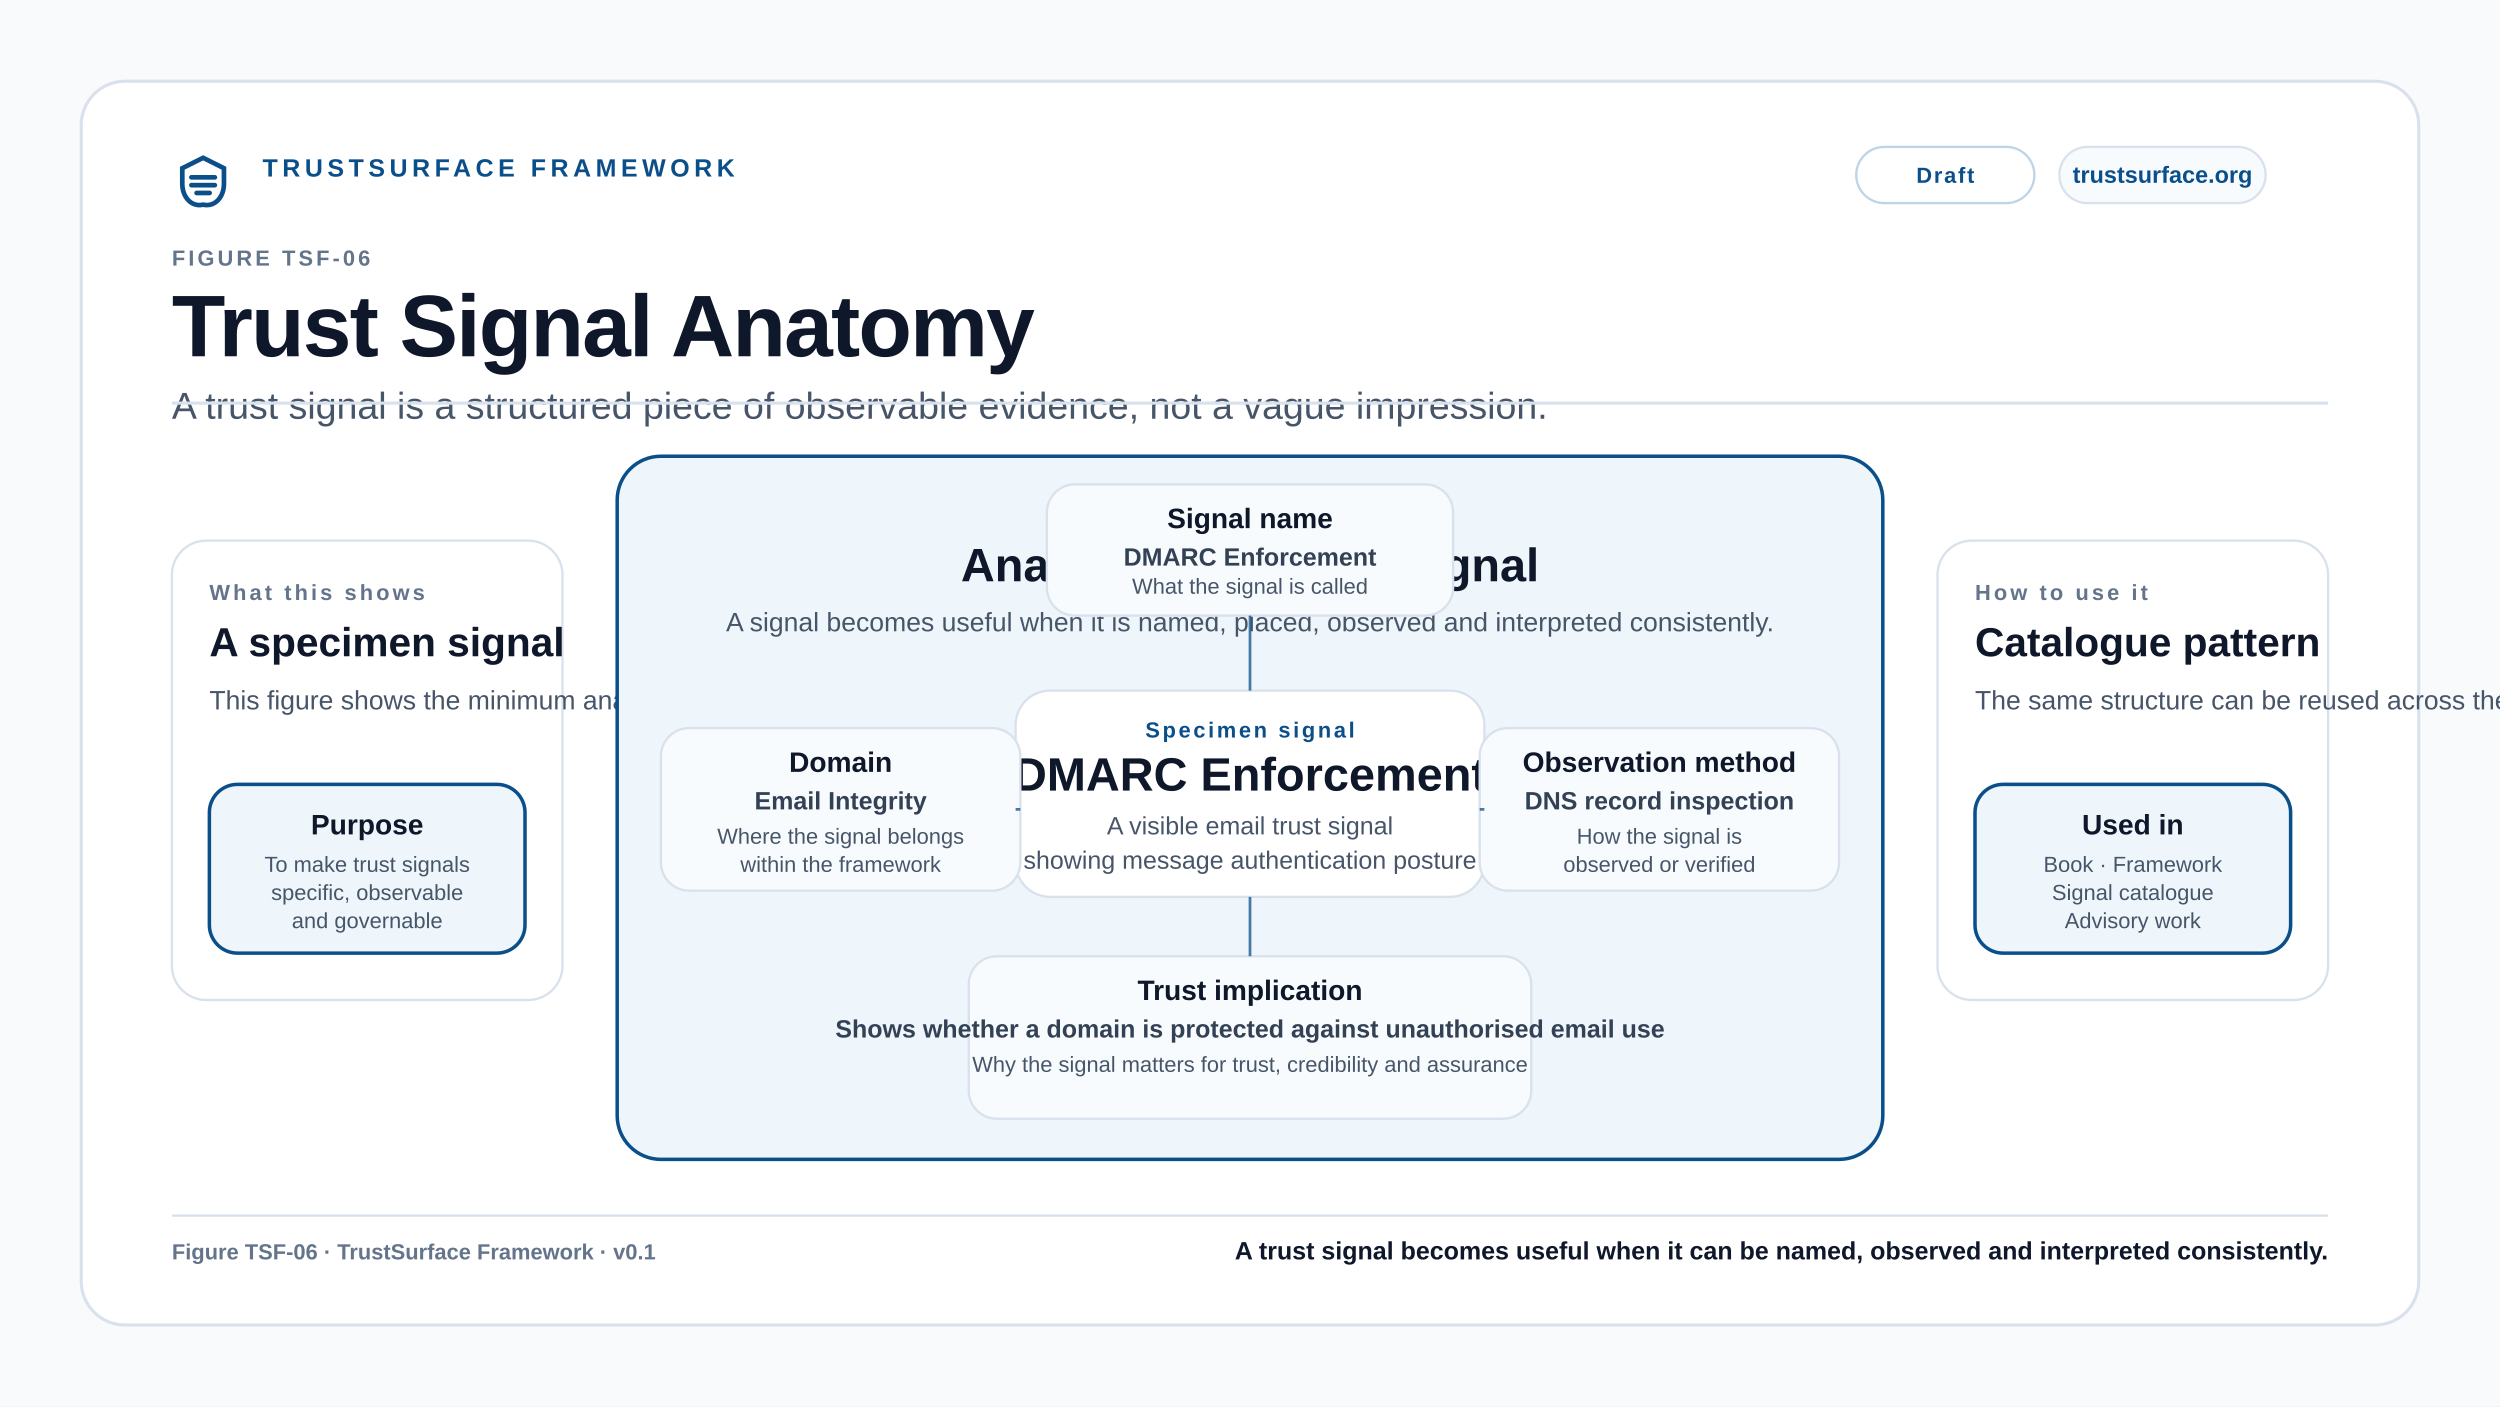
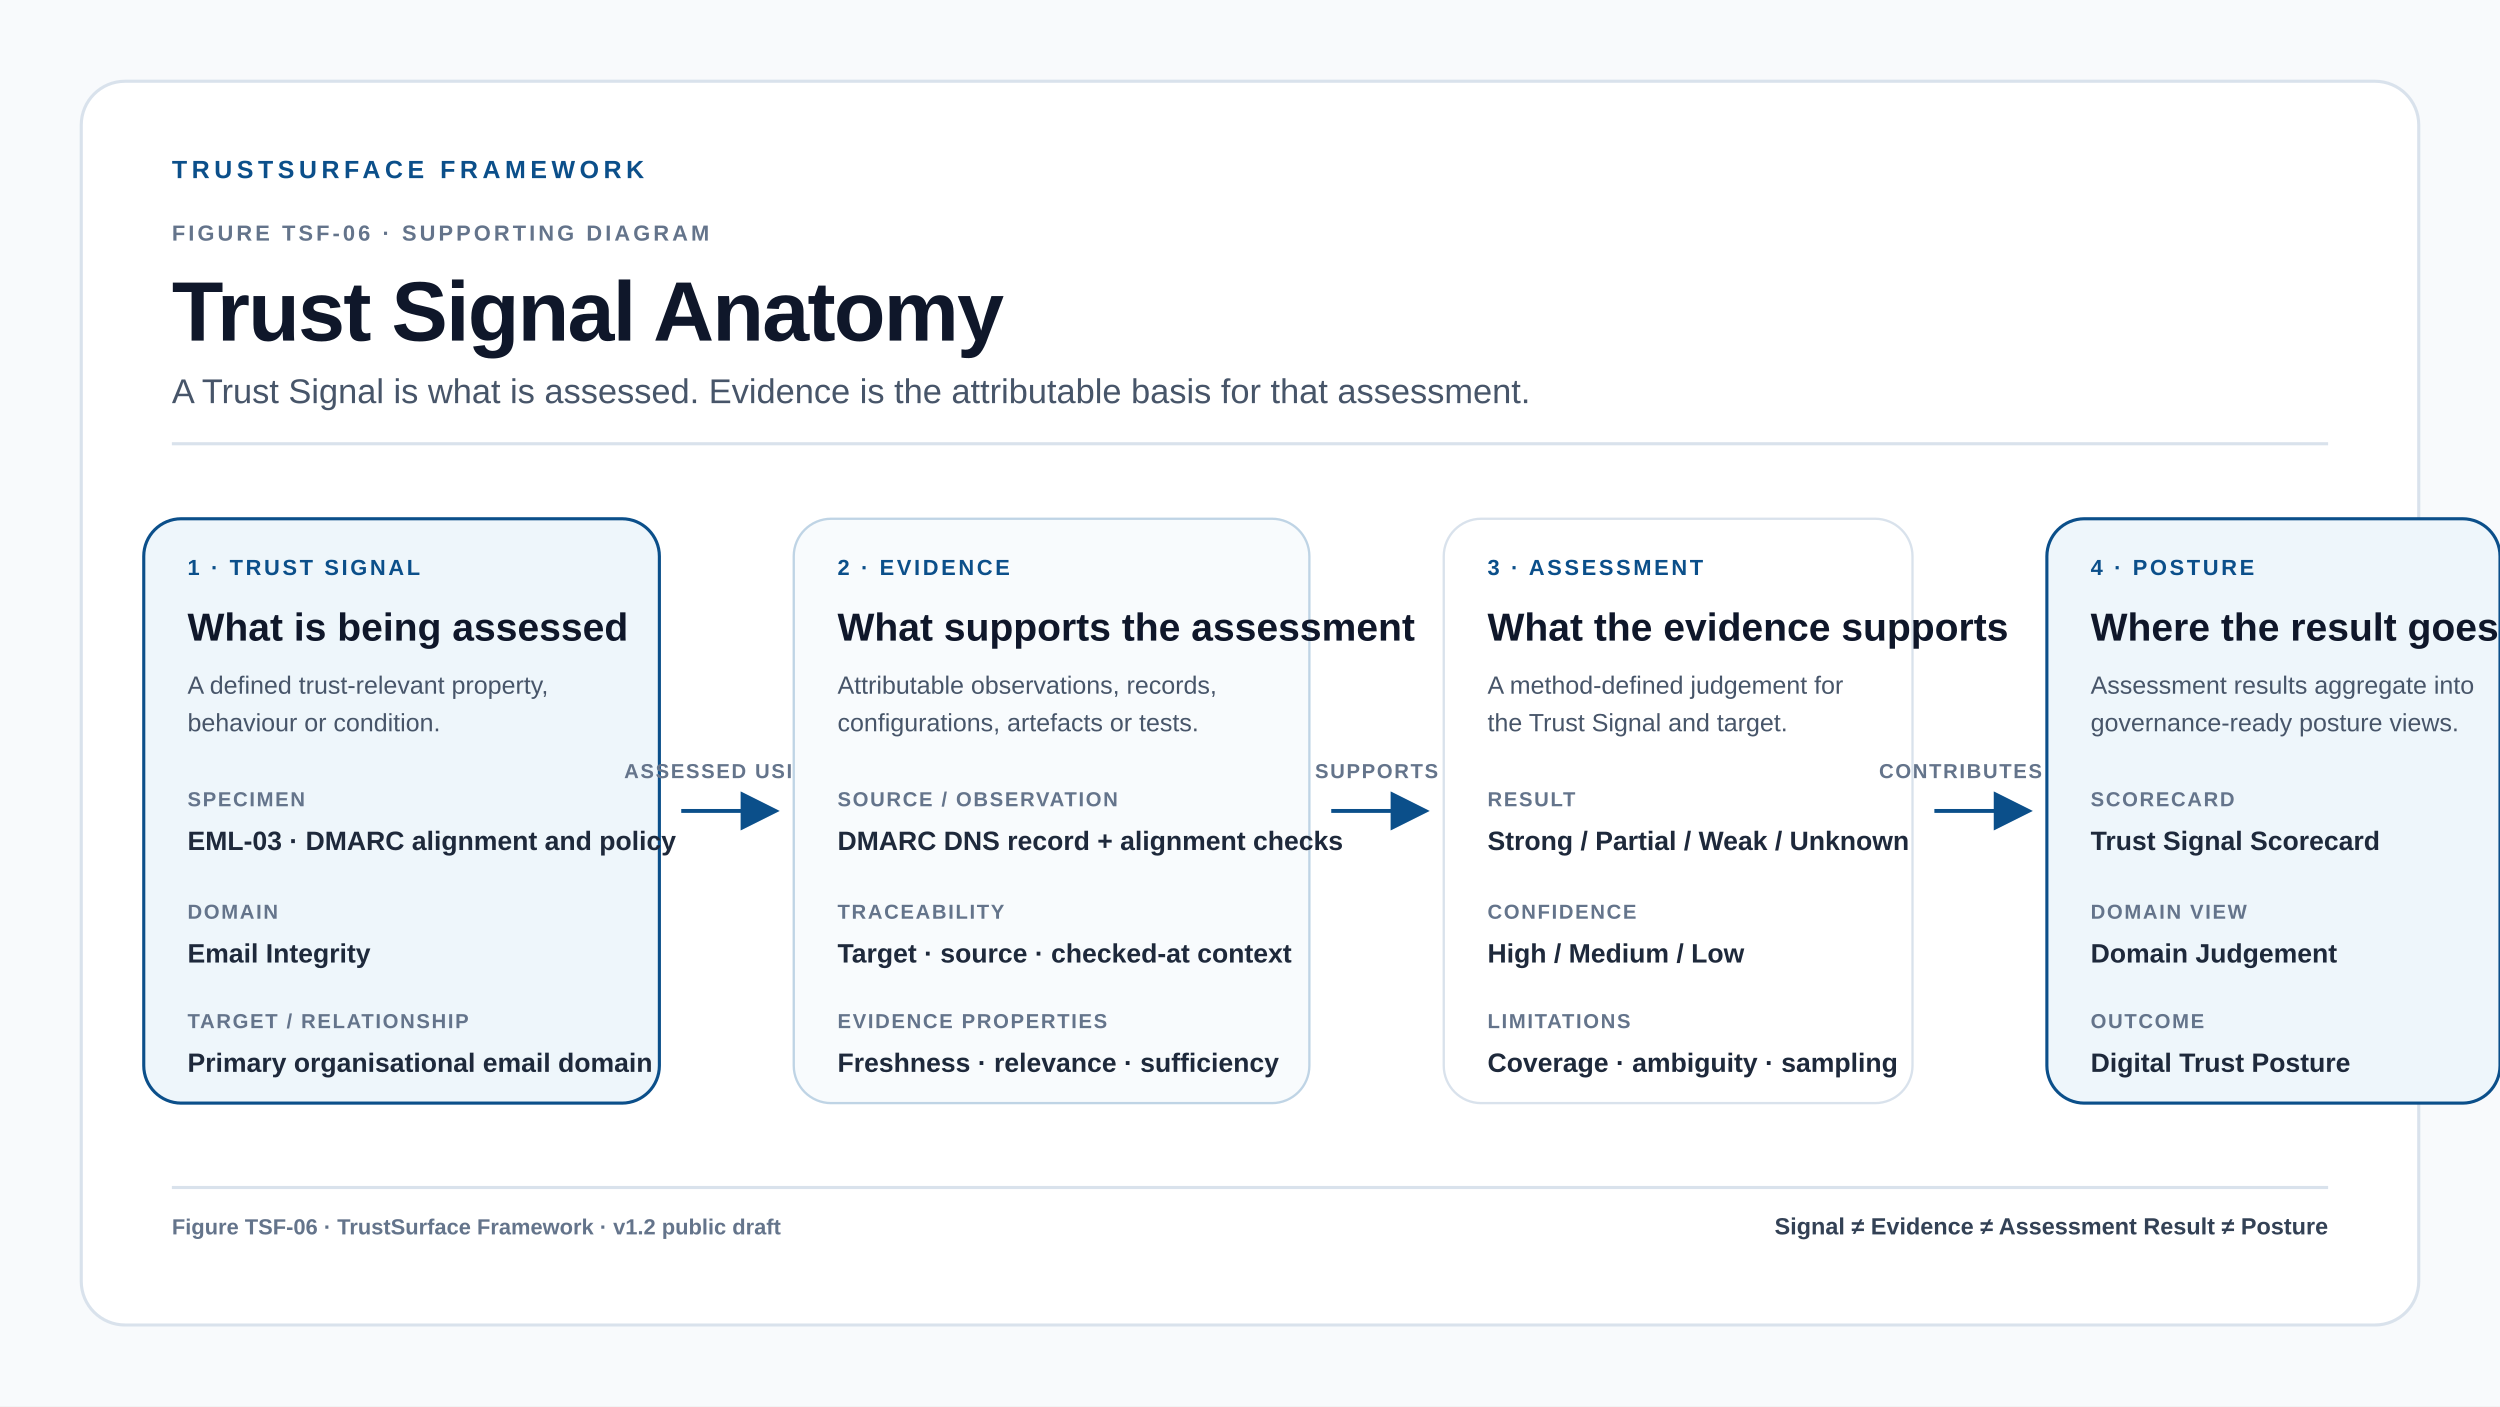
<svg xmlns="http://www.w3.org/2000/svg" width="1600" height="900" viewBox="0 0 1600 900" fill="none" role="img" aria-labelledby="title desc">
  <defs>
    <style>
      text { font-family: Poppins, Arial, sans-serif; fill: #0f172a; }
- 
      .bg { fill: #f8fafc; }
      .frame { fill: #ffffff; stroke: #d9e2ec; stroke-width: 2; }
      .rule { stroke: #d9e2ec; stroke-width: 2; }
-       .footer-rule { stroke: #d9e2ec; stroke-width: 1.5; }
- 
-       .pill { fill: #ffffff; stroke: #bfd4e5; stroke-width: 1.5; }
-       .site-pill { fill: #f8fbfd; stroke: #d9e2ec; stroke-width: 1.5; }
- 
      .panel { fill: #ffffff; stroke: #d9e2ec; stroke-width: 1.5; }
-       .panel-soft { fill: #f8fbfd; stroke: #d9e2ec; stroke-width: 1.5; }
-       .panel-accent { fill: #eef6fb; stroke: #0b4f8a; stroke-width: 2.25; }
- 
-       .connector { stroke: #cbd5e1; stroke-width: 1.5; fill: none; }
-       .connector-accent { stroke: #0b4f8a; stroke-width: 1.75; fill: none; opacity: 0.75; }
- 
-       .logo-mark { color: #0b4f8a; }
-       .bullet { fill: #0b4f8a; }
- 
-       .kicker {
-         font-size: 16px;
-         font-weight: 700;
-         letter-spacing: 0.18em;
-         text-transform: uppercase;
-         fill: #0b4f8a;
-       }
- 
-       .figure-id {
-         font-size: 14px;
-         font-weight: 700;
-         letter-spacing: 0.14em;
-         text-transform: uppercase;
-         fill: #64748b;
-       }
- 
-       .title-text {
-         font-size: 56px;
-         font-weight: 700;
-         letter-spacing: -0.02em;
-       }
- 
-       .subtitle-text {
-         font-size: 24px;
-         font-weight: 500;
-         fill: #475569;
-       }
- 
-       .status-text {
-         font-size: 14px;
-         font-weight: 700;
-         letter-spacing: 0.08em;
-         text-transform: uppercase;
-         fill: #0b4f8a;
-       }
- 
-       .site-link {
-         font-size: 15px;
-         font-weight: 600;
-         fill: #0b4f8a;
-       }
- 
-       .section-label {
-         font-size: 14px;
-         font-weight: 700;
-         letter-spacing: 0.14em;
-         text-transform: uppercase;
-         fill: #64748b;
-       }
- 
-       .section-label-accent {
-         font-size: 14px;
-         font-weight: 700;
-         letter-spacing: 0.14em;
-         text-transform: uppercase;
-         fill: #0b4f8a;
-       }
- 
-       .panel-title {
-         font-size: 26px;
-         font-weight: 700;
-       }
- 
-       .panel-copy {
-         font-size: 17px;
-         font-weight: 500;
-         fill: #475569;
-       }
- 
-       .attribute-title {
-         font-size: 18px;
-         font-weight: 700;
-       }
- 
-       .attribute-copy {
-         font-size: 14px;
-         font-weight: 500;
-         fill: #475569;
-       }
- 
-       .core-label {
-         font-size: 14px;
-         font-weight: 700;
-         letter-spacing: 0.12em;
-         text-transform: uppercase;
-         fill: #0b4f8a;
-       }
- 
-       .core-title {
-         font-size: 30px;
-         font-weight: 700;
-       }
- 
-       .core-copy {
-         font-size: 16px;
-         font-weight: 500;
-         fill: #475569;
-       }
- 
-       .value-text {
-         font-size: 16px;
-         font-weight: 600;
-         fill: #334155;
-       }
- 
-       .footer-meta {
-         font-size: 14px;
-         font-weight: 600;
-         fill: #64748b;
-       }
- 
-       .footer-statement {
-         font-size: 16px;
-         font-weight: 600;
-       }
+       .panel-accent { fill: #eef6fb; stroke: #0b4f8a; stroke-width: 2; }
+       .panel-soft { fill: #f8fbfd; stroke: #bfd4e5; stroke-width: 1.5; }
+       .arrow { stroke: #0b4f8a; stroke-width: 2.5; fill: none; marker-end: url(#arrowhead); }
+       .kicker { font-size: 16px; font-weight: 700; letter-spacing: 0.18em; fill: #0b4f8a; }
+       .figure-id { font-size: 14px; font-weight: 700; letter-spacing: 0.14em; fill: #64748b; }
+       .title-text { font-size: 54px; font-weight: 700; letter-spacing: -0.02em; }
+       .subtitle { font-size: 22px; font-weight: 500; fill: #475569; }
+       .step { font-size: 14px; font-weight: 700; letter-spacing: 0.12em; fill: #0b4f8a; }
+       .panel-title { font-size: 25px; font-weight: 700; }
+       .copy { font-size: 16px; font-weight: 500; fill: #475569; }
+       .label { font-size: 13px; font-weight: 700; letter-spacing: 0.08em; fill: #64748b; }
+       .value { font-size: 17px; font-weight: 600; fill: #1e293b; }
+       .footer { font-size: 14px; font-weight: 600; fill: #64748b; }
+       .footer-strong { font-size: 15px; font-weight: 600; fill: #334155; }
    </style>
-     <symbol id="ts-mark" viewBox="0 0 24 24">
-       <path d="M12 3l8 4v6c0 5-3.4 9-8 8-4.6 1-8-3-8-8V7l8-4z" stroke="currentColor" stroke-width="1.8" />
-       <path d="M7.5 10.5h9M7.5 13.5h9M9.5 16.5h5" stroke="currentColor" stroke-width="1.8" stroke-linecap="round" />
-     </symbol>
+     <marker id="arrowhead" markerWidth="10" markerHeight="10" refX="8" refY="5" orient="auto">
+       <path d="M0 0 L10 5 L0 10 Z" fill="#0b4f8a" />
+     </marker>
  </defs>
-   <rect x="0" y="0" width="1600" height="900" class="bg" />
+   <rect width="1600" height="900" class="bg" />
  <rect x="52" y="52" width="1496" height="796" rx="28" class="frame" />
  <g transform="translate(110 96)">
-     <use href="#ts-mark" x="0" y="0" width="40" height="40" class="logo-mark" />
-     <text x="58" y="17" class="kicker">TRUSTSURFACE FRAMEWORK</text>
-     <text x="0" y="74" class="figure-id">FIGURE TSF-06</text>
-     <text x="0" y="132" class="title-text">Trust Signal Anatomy</text>
-     <text x="0" y="172" class="subtitle-text">A trust signal is a structured piece of observable evidence, not a vague impression.</text>
+     <text x="0" y="18" class="kicker">TRUSTSURFACE FRAMEWORK</text>
+     <text x="0" y="58" class="figure-id">FIGURE TSF-06 · SUPPORTING DIAGRAM</text>
+     <text x="0" y="122" class="title-text">Trust Signal Anatomy</text>
+     <text x="0" y="162" class="subtitle">A Trust Signal is what is assessed. Evidence is the attributable basis for that assessment.</text>
  </g>
-   <g transform="translate(1188 94)">
-     <rect x="0" y="0" width="114" height="36" rx="18" class="pill" />
-     <text x="57" y="23" text-anchor="middle" class="status-text">Draft</text>
+   <line x1="110" y1="284" x2="1490" y2="284" class="rule" />
+   <g transform="translate(92 332)">
+     <rect x="0" y="0" width="330" height="374" rx="24" class="panel-accent" />
+     <text x="28" y="36" class="step">1 · TRUST SIGNAL</text>
+     <text x="28" y="78" class="panel-title">What is being assessed</text>
+     <text x="28" y="112" class="copy">A defined trust-relevant property,</text>
+     <text x="28" y="136" class="copy">behaviour or condition.</text>
+     <text x="28" y="184" class="label">SPECIMEN</text>
+     <text x="28" y="212" class="value">EML-03 · DMARC alignment and policy</text>
+     <text x="28" y="256" class="label">DOMAIN</text>
+     <text x="28" y="284" class="value">Email Integrity</text>
+     <text x="28" y="326" class="label">TARGET / RELATIONSHIP</text>
+     <text x="28" y="354" class="value">Primary organisational email domain</text>
+     <line x1="344" y1="187" x2="402" y2="187" class="arrow" />
+     <text x="372" y="166" text-anchor="middle" class="label">ASSESSED USING</text>
+     <rect x="416" y="0" width="330" height="374" rx="24" class="panel-soft" />
+     <text x="444" y="36" class="step">2 · EVIDENCE</text>
+     <text x="444" y="78" class="panel-title">What supports the assessment</text>
+     <text x="444" y="112" class="copy">Attributable observations, records,</text>
+     <text x="444" y="136" class="copy">configurations, artefacts or tests.</text>
+     <text x="444" y="184" class="label">SOURCE / OBSERVATION</text>
+     <text x="444" y="212" class="value">DMARC DNS record + alignment checks</text>
+     <text x="444" y="256" class="label">TRACEABILITY</text>
+     <text x="444" y="284" class="value">Target · source · checked-at context</text>
+     <text x="444" y="326" class="label">EVIDENCE PROPERTIES</text>
+     <text x="444" y="354" class="value">Freshness · relevance · sufficiency</text>
+     <line x1="760" y1="187" x2="818" y2="187" class="arrow" />
+     <text x="789" y="166" text-anchor="middle" class="label">SUPPORTS</text>
+     <rect x="832" y="0" width="300" height="374" rx="24" class="panel" />
+     <text x="860" y="36" class="step">3 · ASSESSMENT</text>
+     <text x="860" y="78" class="panel-title">What the evidence supports</text>
+     <text x="860" y="112" class="copy">A method-defined judgement for</text>
+     <text x="860" y="136" class="copy">the Trust Signal and target.</text>
+     <text x="860" y="184" class="label">RESULT</text>
+     <text x="860" y="212" class="value">Strong / Partial / Weak / Unknown</text>
+     <text x="860" y="256" class="label">CONFIDENCE</text>
+     <text x="860" y="284" class="value">High / Medium / Low</text>
+     <text x="860" y="326" class="label">LIMITATIONS</text>
+     <text x="860" y="354" class="value">Coverage · ambiguity · sampling</text>
+     <line x1="1146" y1="187" x2="1204" y2="187" class="arrow" />
+     <text x="1175" y="166" text-anchor="middle" class="label">CONTRIBUTES TO</text>
+     <rect x="1218" y="0" width="290" height="374" rx="24" class="panel-accent" />
+     <text x="1246" y="36" class="step">4 · POSTURE</text>
+     <text x="1246" y="78" class="panel-title">Where the result goes</text>
+     <text x="1246" y="112" class="copy">Assessment results aggregate into</text>
+     <text x="1246" y="136" class="copy">governance-ready posture views.</text>
+     <text x="1246" y="184" class="label">SCORECARD</text>
+     <text x="1246" y="212" class="value">Trust Signal Scorecard</text>
+     <text x="1246" y="256" class="label">DOMAIN VIEW</text>
+     <text x="1246" y="284" class="value">Domain Judgement</text>
+     <text x="1246" y="326" class="label">OUTCOME</text>
+     <text x="1246" y="354" class="value">Digital Trust Posture</text>
  </g>
-   <g transform="translate(1318 94)">
-     <rect x="0" y="0" width="132" height="36" rx="18" class="site-pill" />
-     <text x="66" y="23" text-anchor="middle" class="site-link">trustsurface.org</text>
-   </g>
-   <line x1="110" y1="258" x2="1490" y2="258" class="rule" />
-   <g transform="translate(110 346)">
-     <rect x="0" y="0" width="250" height="294" rx="22" class="panel" />
-     <text x="24" y="38" class="section-label">What this shows</text>
-     <text x="24" y="74" class="panel-title">A specimen signal</text>
-     <text x="24" y="108" class="panel-copy">This figure shows the minimum anatomy of a trust signal using one practical example.</text>
-     <rect x="24" y="156" width="202" height="108" rx="18" class="panel-accent" />
-     <text x="125" y="188" text-anchor="middle" class="attribute-title">Purpose</text>
-     <text x="125" y="212" text-anchor="middle" class="attribute-copy">To make trust signals</text>
-     <text x="125" y="230" text-anchor="middle" class="attribute-copy">specific, observable</text>
-     <text x="125" y="248" text-anchor="middle" class="attribute-copy">and governable</text>
-   </g>
-   <g transform="translate(1240 346)">
-     <rect x="0" y="0" width="250" height="294" rx="22" class="panel" />
-     <text x="24" y="38" class="section-label">How to use it</text>
-     <text x="24" y="74" class="panel-title">Catalogue pattern</text>
-     <text x="24" y="108" class="panel-copy">The same structure can be reused across the TrustSurface catalogue and in assessment work.</text>
-     <rect x="24" y="156" width="202" height="108" rx="18" class="panel-accent" />
-     <text x="125" y="188" text-anchor="middle" class="attribute-title">Used in</text>
-     <text x="125" y="212" text-anchor="middle" class="attribute-copy">Book · Framework</text>
-     <text x="125" y="230" text-anchor="middle" class="attribute-copy">Signal catalogue</text>
-     <text x="125" y="248" text-anchor="middle" class="attribute-copy">Advisory work</text>
-   </g>
-   <g transform="translate(395 292)">
-     <rect x="0" y="0" width="810" height="450" rx="28" class="panel-accent" />
-     <text x="405" y="40" text-anchor="middle" class="section-label-accent">Signal model</text>
-     <text x="405" y="80" text-anchor="middle" class="panel-title" style="font-size:30px;">Anatomy of a Trust Signal</text>
-     <text x="405" y="112" text-anchor="middle" class="panel-copy">A signal becomes useful when it is named, placed, observed and interpreted consistently.</text>
-     <g transform="translate(255 150)">
-       <rect x="0" y="0" width="300" height="132" rx="22" class="panel" />
-       <text x="150" y="30" text-anchor="middle" class="core-label">Specimen signal</text>
-       <text x="150" y="64" text-anchor="middle" class="core-title">DMARC Enforcement</text>
-       <text x="150" y="92" text-anchor="middle" class="core-copy">A visible email trust signal</text>
-       <text x="150" y="114" text-anchor="middle" class="core-copy">showing message authentication posture</text>
-     </g>
-     <g transform="translate(275 18)">
-       <rect x="0" y="0" width="260" height="84" rx="18" class="panel-soft" />
-       <text x="130" y="28" text-anchor="middle" class="attribute-title">Signal name</text>
-       <text x="130" y="52" text-anchor="middle" class="value-text">DMARC Enforcement</text>
-       <text x="130" y="70" text-anchor="middle" class="attribute-copy">What the signal is called</text>
-     </g>
-     <line x1="405" y1="102" x2="405" y2="150" class="connector-accent" />
-     <g transform="translate(28 174)">
-       <rect x="0" y="0" width="230" height="104" rx="18" class="panel-soft" />
-       <text x="115" y="28" text-anchor="middle" class="attribute-title">Domain</text>
-       <text x="115" y="52" text-anchor="middle" class="value-text">Email Integrity</text>
-       <text x="115" y="74" text-anchor="middle" class="attribute-copy">Where the signal belongs</text>
-       <text x="115" y="92" text-anchor="middle" class="attribute-copy">within the framework</text>
-     </g>
-     <line x1="258" y1="226" x2="255" y2="226" class="connector-accent" />
-     <g transform="translate(552 174)">
-       <rect x="0" y="0" width="230" height="104" rx="18" class="panel-soft" />
-       <text x="115" y="28" text-anchor="middle" class="attribute-title">Observation method</text>
-       <text x="115" y="52" text-anchor="middle" class="value-text">DNS record inspection</text>
-       <text x="115" y="74" text-anchor="middle" class="attribute-copy">How the signal is</text>
-       <text x="115" y="92" text-anchor="middle" class="attribute-copy">observed or verified</text>
-     </g>
-     <line x1="552" y1="226" x2="555" y2="226" class="connector-accent" />
-     <g transform="translate(225 320)">
-       <rect x="0" y="0" width="360" height="104" rx="18" class="panel-soft" />
-       <text x="180" y="28" text-anchor="middle" class="attribute-title">Trust implication</text>
-       <text x="180" y="52" text-anchor="middle" class="value-text">Shows whether a domain is protected against unauthorised email use</text>
-       <text x="180" y="74" text-anchor="middle" class="attribute-copy">Why the signal matters for trust, credibility and assurance</text>
-     </g>
-     <line x1="405" y1="282" x2="405" y2="320" class="connector-accent" />
-   </g>
-   <g transform="translate(110 778)">
-     <line x1="0" y1="0" x2="1380" y2="0" class="footer-rule" />
-     <text x="0" y="28" class="footer-meta">Figure TSF-06 · TrustSurface Framework · v0.1</text>
-     <text x="1380" y="28" text-anchor="end" class="footer-statement">A trust signal becomes useful when it can be named, observed and interpreted consistently.</text>
+   <g transform="translate(110 760)">
+     <line x1="0" y1="0" x2="1380" y2="0" class="rule" />
+     <text x="0" y="30" class="footer">Figure TSF-06 · TrustSurface Framework · v1.2 public draft</text>
+     <text x="1380" y="30" text-anchor="end" class="footer-strong">Signal ≠ Evidence ≠ Assessment Result ≠ Posture</text>
  </g>
</svg>
